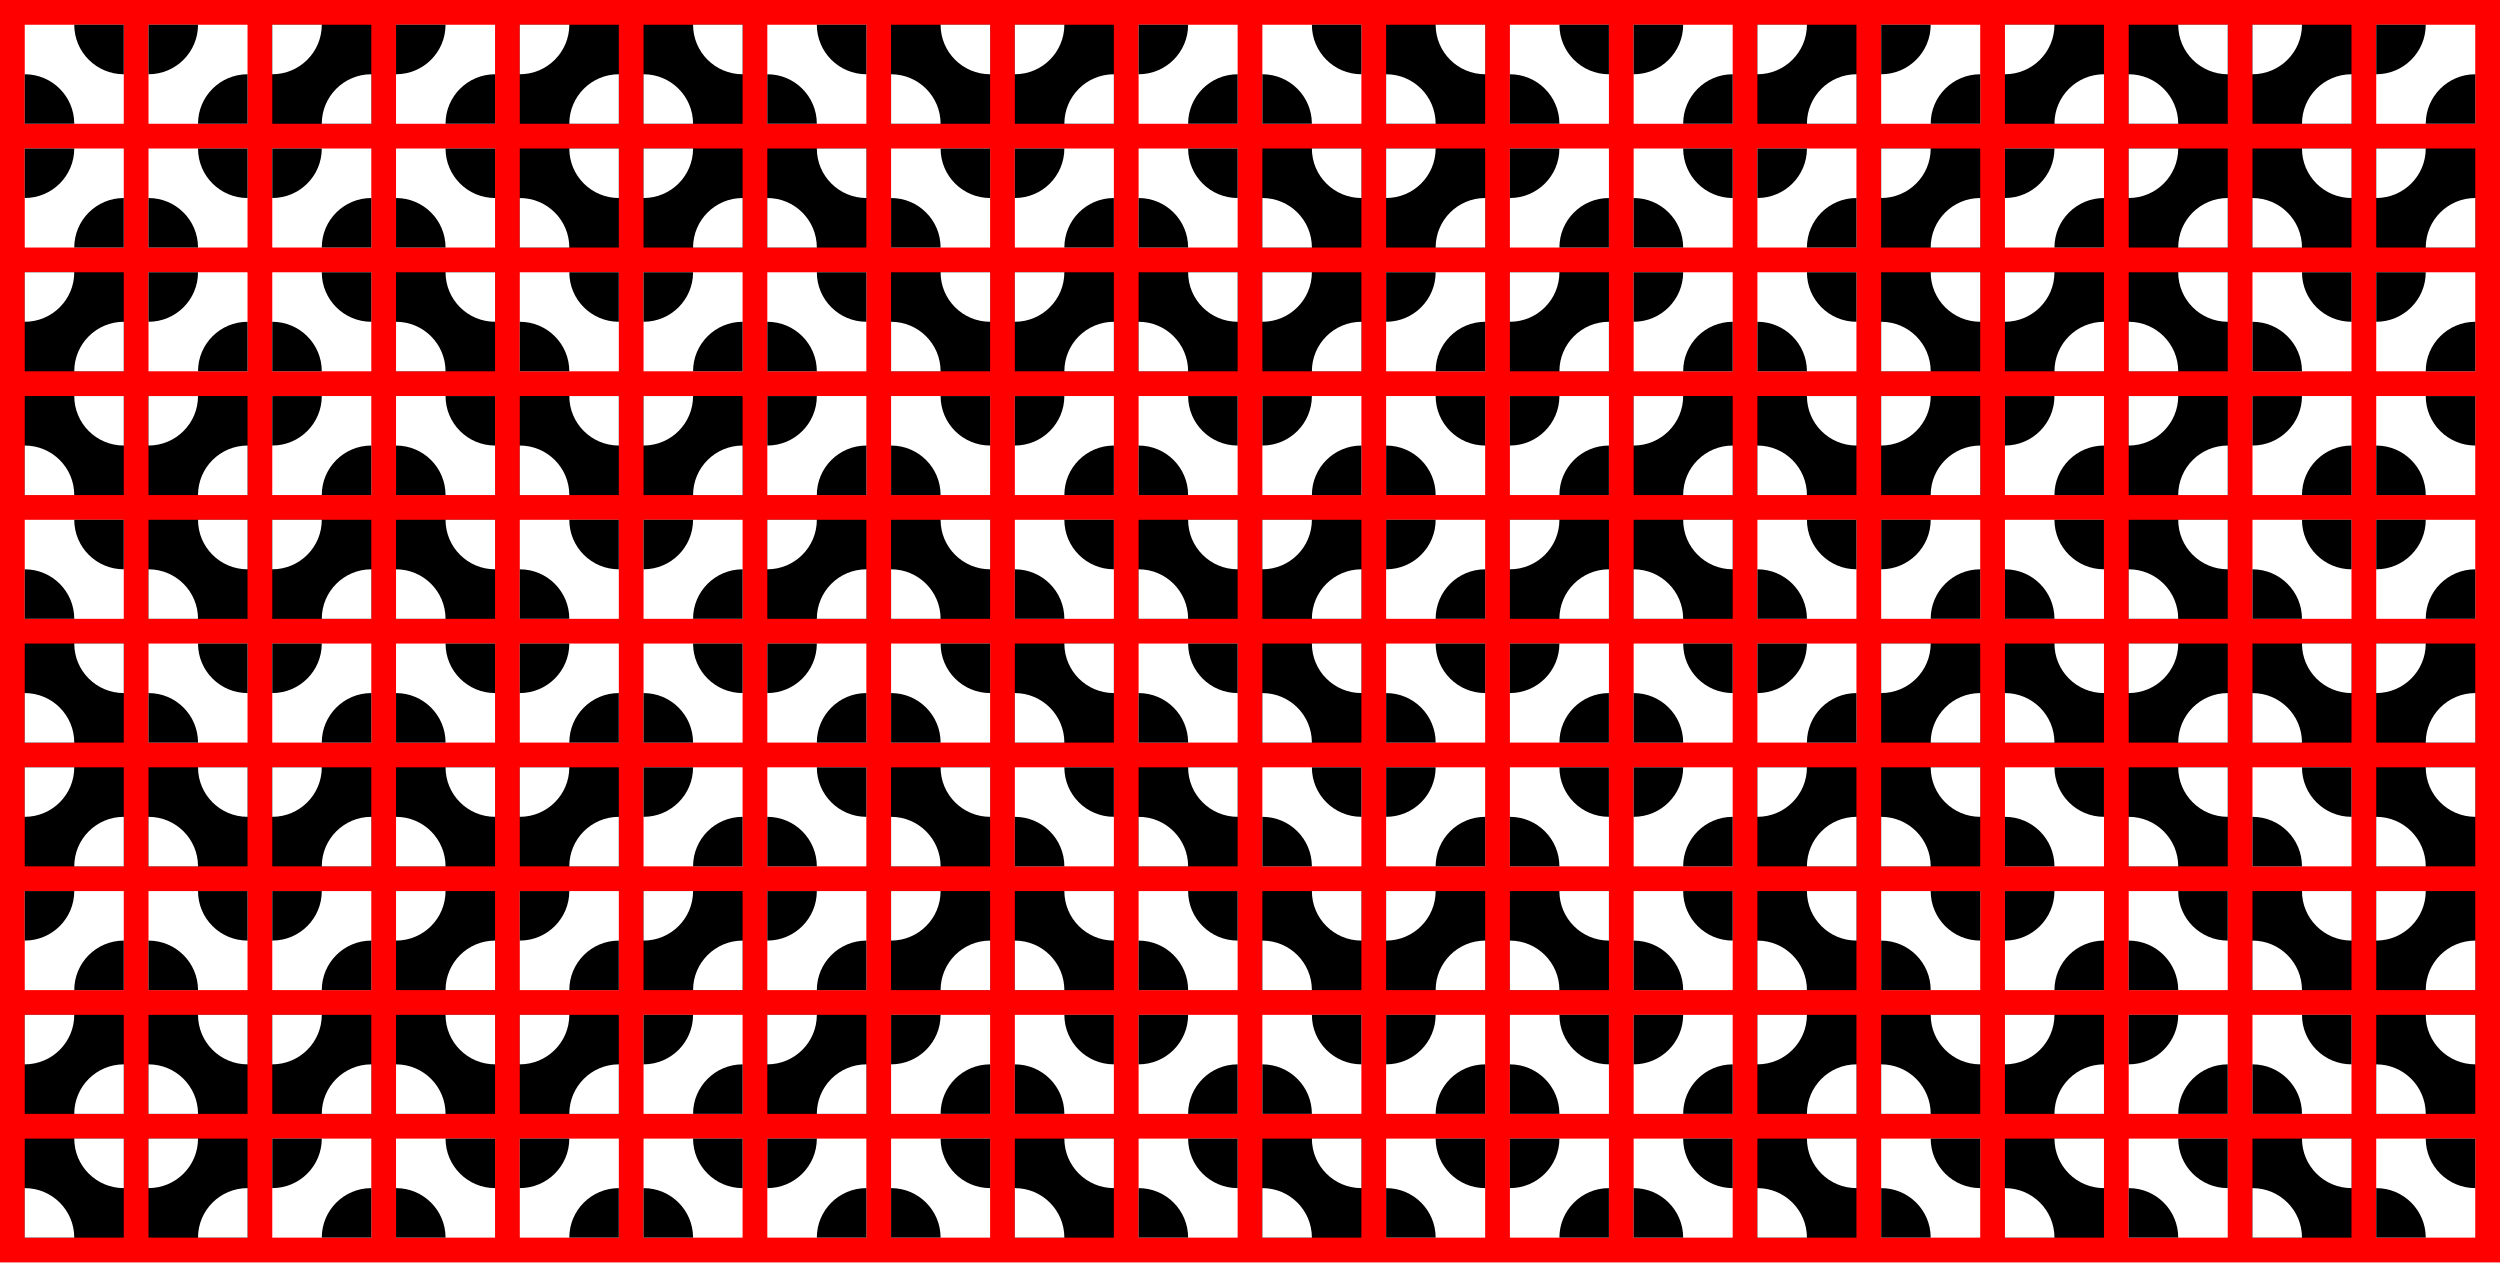
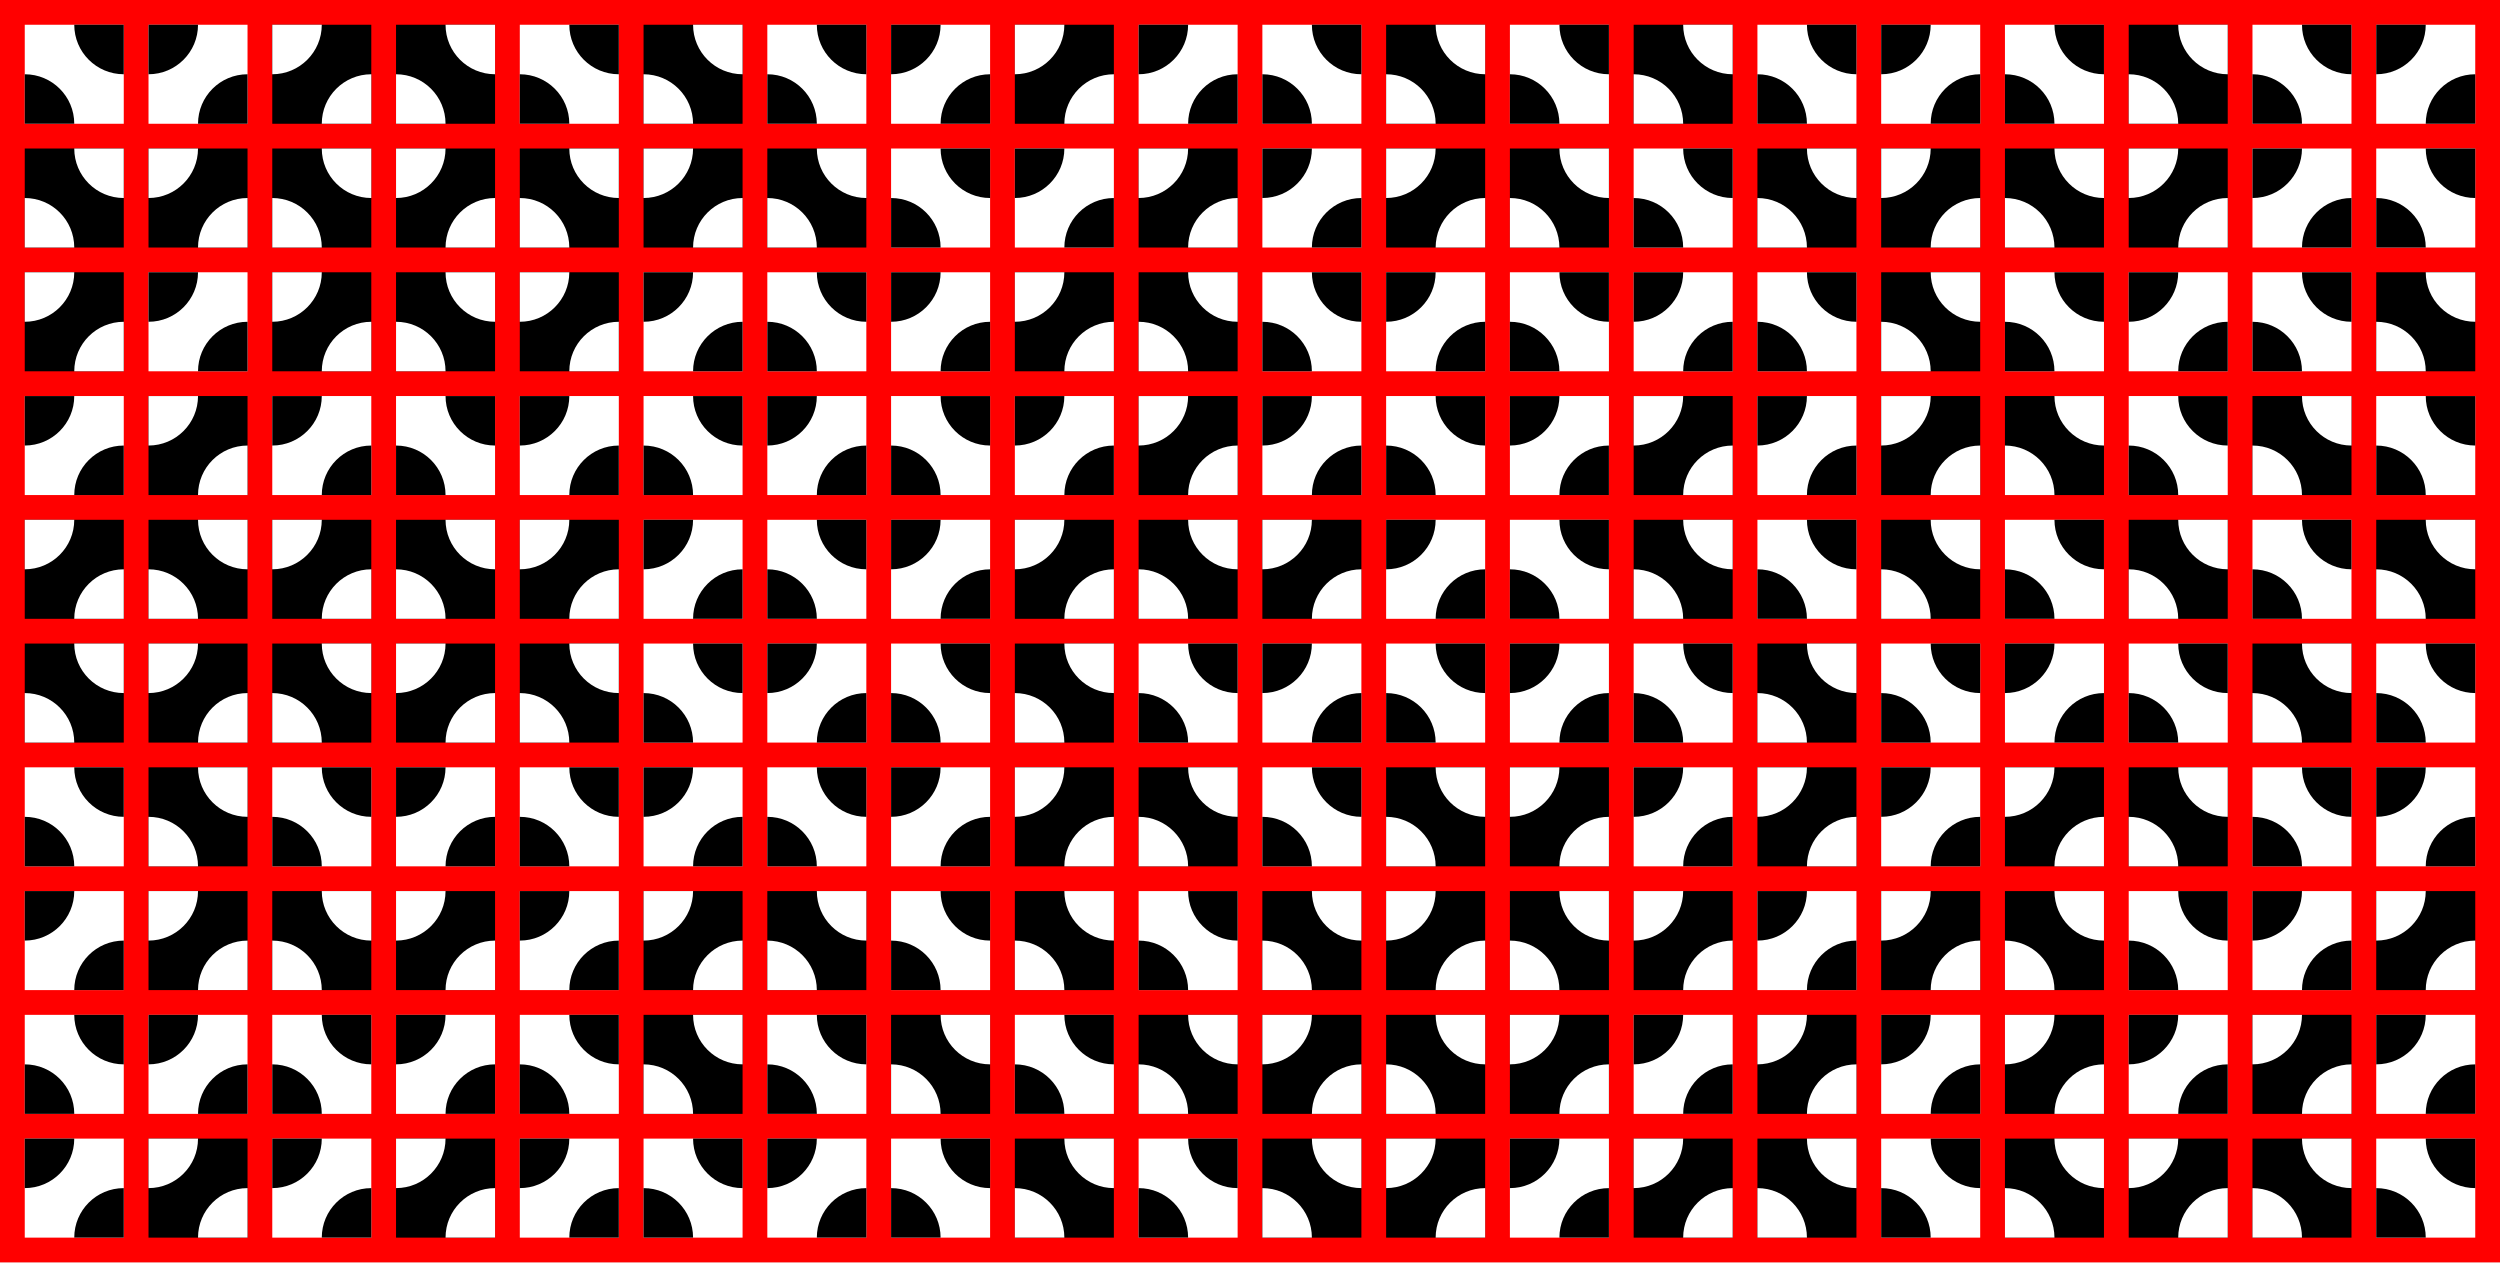
<svg xmlns="http://www.w3.org/2000/svg" viewBox="0 0 5050 2550" width="5050" height="2550">
-   <style>
+ '<style>
        rect.tileBack1 { stroke: none; fill: blacl; }
        rect.tileBack2 { stroke: none; fill: white; }
        rect.background { stroke: none; fill: white; }
        path.guide { stroke: lightgray; stroke-width: 1; }
        circle.guide { stroke: lightgray; fill: darkgray; stroke-width: 1; }
        path.arc1 { stroke: black; stroke-width: 50; fill: none; stroke-linecap: butt; }
        path.arc1round { stroke: black; stroke-width: 50; fill: none; stroke-linecap: round; }
        path.arc2 { stroke: black; stroke-width: 50; fill: none; stroke-linecap: butt; }
        path.arc3 { stroke: green; stroke-width: 50; fill: none; stroke-linecap: butt; }
        path.arc4 { stroke: blue; stroke-width: 50; fill: none; stroke-linecap: butt; }
        path.pie1 { stroke: none; stroke-width: 1; fill: white; stroke-linecap: butt; }
        path.pie2 { stroke: none; stroke-width: 1; fill: black; stroke-linecap: butt; }
        polygon.hex1 { stroke: white; fill: lightblue; stroke-width: 20; }
        polygon.hex1b { stroke: white; fill: darkblue; stroke-width: 20; }
        polygon.hex2 { stroke: white; fill: lightpink; stroke-width: 1; }
        polygon.hex2b { stroke: white; fill: red; stroke-width: 1; }
</style>
  <defs>
    <g id="base1">
      <rect width="200" height="200" class="tileBack1" />
    </g>
    <g id="base2">
      <rect width="200" height="200" class="tileBack2" />
    </g>
    <g id="center1">
      <use href="#base1" />
      <circle cx="100" cy="100" r="25" class="guide" />
    </g>
    <g id="hex1">
      <polygon class="hex1" transform="translate(0,0) scale(0.5,0.5) rotate(0,100,100)" points="300,150 225,280 75,280 0,150 75,20 225,20" />
    </g>
    <g id="hex1b">
      <polygon class="hex1b" transform="translate(0,0) scale(0.5,0.5) rotate(0,100,100)" points="300,150 225,280 75,280 0,150 75,20 225,20" />
    </g>
    <g id="hex2">
      <polygon class="hex2" transform="translate(0,0) scale(0.5,0.5) rotate(0,100,100)" points="300,150 225,280 75,280 0,150 75,20 225,20" />
    </g>
    <g id="hex2b">
      <polygon class="hex2b" transform="translate(0,0) scale(0.5,0.5) rotate(0,100,100)" points="300,150 225,280 75,280 0,150 75,20 225,20" />
    </g>
    <g id="tile1">
      <use href="#base1" />
      <path d="M200,100 A 100,100 0,0,0 100,200" class="arc1" />
    </g>
    <g id="slice1A">
      <use href="#base1" />
      <path d="M200,100 A 100,100 0,0,0 100,200 L 200,200 Z" class="pie1" />
      <path d="M0,100 A 100,100 0,0,0 100,0 L 0,0 Z" class="pie1" />
    </g>
    <g id="slice2A">
      <use href="#base2" />
      <path d="M200,100 A 100,100 0,0,0 100,200 L 200,200 Z" class="pie2" />
      <path d="M0,100 A 100,100 0,0,0 100,0 L 0,0 Z" class="pie2" />
    </g>
    <g id="slice1B">
      <use href="#slice2A" transform="rotate(90,100,100)" />
    </g>
    <g id="slice2B">
      <use href="#slice1A" transform="rotate(90,100,100)" />
    </g>
    <g id="tile2">
      <use href="#base1" />
      <path d="M200,100 A 100,100 0,0,0 100,200" class="arc2" />
      <path d="M0,100 A 100,100 0,0,0 100,0" class="arc2" />
    </g>
    <g id="tile3">
      <use href="#base1" />
      <path d="M100,0 A 100,100 0,0,0 200,100" class="arc3" />
      <path d="M100,200 A 100,100 0,0,0 0,100" class="arc3" />
    </g>
    <g id="tile4">
      <use href="#base1" />
      <path d="M200,100 A 100,100 0,0,0 100,200" class="arc4" />
      <path d="M0,100 A 100,100 0,0,0 100,0" class="arc4" />
      <path d="M100,0 A 100,100 0,0,0 200,100" class="arc4" />
      <path d="M100,200 A 100,100 0,0,0 0,100" class="arc4" />
    </g>
    <g id="tile5">
      <use href="#base1" />
      <path d="M0,100 200,100" class="arc1" />
    </g>
    <g id="tile6">
      <use href="#base1" />
      <path d="M100,0 100,200" class="arc1" />
    </g>
  </defs>
  <rect id="background" fill="red" width="5050" height="2550" />
  <g id="board" transform="translate(50,50) scale(1,1)">
    <use id="C0R0" href="#slice1B" transform="translate(0.00,0.00) rotate(0,100,100)">
		</use>
-     <use id="C0R1" href="#slice2A" transform="translate(0.00,250.00) rotate(0,100,100)">
+     <use id="C0R1" href="#slice2B" transform="translate(0.00,250.00) rotate(0,100,100)">
		</use>
    <use id="C0R2" href="#slice1A" transform="translate(0.00,500.00) rotate(0,100,100)">
		</use>
-     <use id="C0R3" href="#slice2B" transform="translate(0.00,750.00) rotate(0,100,100)">
- 		</use>
-     <use id="C0R4" href="#slice1B" transform="translate(0.00,1000.00) rotate(0,100,100)">
+     <use id="C0R3" href="#slice2A" transform="translate(0.00,750.00) rotate(0,100,100)">
+ 		</use>
+     <use id="C0R4" href="#slice1A" transform="translate(0.00,1000.00) rotate(0,100,100)">
		</use>
    <use id="C0R5" href="#slice2B" transform="translate(0.00,1250.00) rotate(0,100,100)">
		</use>
-     <use id="C0R6" href="#slice1A" transform="translate(0.00,1500.00) rotate(0,100,100)">
+     <use id="C0R6" href="#slice1B" transform="translate(0.00,1500.00) rotate(0,100,100)">
		</use>
    <use id="C0R7" href="#slice2A" transform="translate(0.00,1750.00) rotate(0,100,100)">
		</use>
-     <use id="C0R8" href="#slice1A" transform="translate(0.00,2000.00) rotate(0,100,100)">
- 		</use>
-     <use id="C0R9" href="#slice2B" transform="translate(0.00,2250.00) rotate(0,100,100)">
+     <use id="C0R8" href="#slice1B" transform="translate(0.00,2000.00) rotate(0,100,100)">
+ 		</use>
+     <use id="C0R9" href="#slice2A" transform="translate(0.00,2250.00) rotate(0,100,100)">
		</use>
    <use id="C1R0" href="#slice2A" transform="translate(250.00,0.00) rotate(0,100,100)">
		</use>
-     <use id="C1R1" href="#slice1B" transform="translate(250.00,250.00) rotate(0,100,100)">
+     <use id="C1R1" href="#slice1A" transform="translate(250.00,250.00) rotate(0,100,100)">
		</use>
    <use id="C1R2" href="#slice2A" transform="translate(250.00,500.00) rotate(0,100,100)">
		</use>
    <use id="C1R3" href="#slice1A" transform="translate(250.00,750.00) rotate(0,100,100)">
		</use>
    <use id="C1R4" href="#slice2B" transform="translate(250.00,1000.00) rotate(0,100,100)">
		</use>
-     <use id="C1R5" href="#slice1B" transform="translate(250.00,1250.00) rotate(0,100,100)">
+     <use id="C1R5" href="#slice1A" transform="translate(250.00,1250.00) rotate(0,100,100)">
		</use>
    <use id="C1R6" href="#slice2B" transform="translate(250.00,1500.00) rotate(0,100,100)">
		</use>
-     <use id="C1R7" href="#slice1B" transform="translate(250.00,1750.00) rotate(0,100,100)">
- 		</use>
-     <use id="C1R8" href="#slice2B" transform="translate(250.00,2000.00) rotate(0,100,100)">
+     <use id="C1R7" href="#slice1A" transform="translate(250.00,1750.00) rotate(0,100,100)">
+ 		</use>
+     <use id="C1R8" href="#slice2A" transform="translate(250.00,2000.00) rotate(0,100,100)">
		</use>
    <use id="C1R9" href="#slice1A" transform="translate(250.00,2250.00) rotate(0,100,100)">
		</use>
    <use id="C2R0" href="#slice1A" transform="translate(500.00,0.00) rotate(0,100,100)">
		</use>
-     <use id="C2R1" href="#slice2A" transform="translate(500.00,250.00) rotate(0,100,100)">
- 		</use>
-     <use id="C2R2" href="#slice1B" transform="translate(500.00,500.00) rotate(0,100,100)">
+     <use id="C2R1" href="#slice2B" transform="translate(500.00,250.00) rotate(0,100,100)">
+ 		</use>
+     <use id="C2R2" href="#slice1A" transform="translate(500.00,500.00) rotate(0,100,100)">
		</use>
    <use id="C2R3" href="#slice2A" transform="translate(500.00,750.00) rotate(0,100,100)">
		</use>
    <use id="C2R4" href="#slice1A" transform="translate(500.00,1000.00) rotate(0,100,100)">
		</use>
-     <use id="C2R5" href="#slice2A" transform="translate(500.00,1250.00) rotate(0,100,100)">
- 		</use>
-     <use id="C2R6" href="#slice1A" transform="translate(500.00,1500.00) rotate(0,100,100)">
- 		</use>
-     <use id="C2R7" href="#slice2A" transform="translate(500.00,1750.00) rotate(0,100,100)">
- 		</use>
-     <use id="C2R8" href="#slice1A" transform="translate(500.00,2000.00) rotate(0,100,100)">
+     <use id="C2R5" href="#slice2B" transform="translate(500.00,1250.00) rotate(0,100,100)">
+ 		</use>
+     <use id="C2R6" href="#slice1B" transform="translate(500.00,1500.00) rotate(0,100,100)">
+ 		</use>
+     <use id="C2R7" href="#slice2B" transform="translate(500.00,1750.00) rotate(0,100,100)">
+ 		</use>
+     <use id="C2R8" href="#slice1B" transform="translate(500.00,2000.00) rotate(0,100,100)">
		</use>
    <use id="C2R9" href="#slice2A" transform="translate(500.00,2250.00) rotate(0,100,100)">
		</use>
-     <use id="C3R0" href="#slice2A" transform="translate(750.00,0.00) rotate(0,100,100)">
- 		</use>
-     <use id="C3R1" href="#slice1B" transform="translate(750.00,250.00) rotate(0,100,100)">
+     <use id="C3R0" href="#slice2B" transform="translate(750.00,0.00) rotate(0,100,100)">
+ 		</use>
+     <use id="C3R1" href="#slice1A" transform="translate(750.00,250.00) rotate(0,100,100)">
		</use>
    <use id="C3R2" href="#slice2B" transform="translate(750.00,500.00) rotate(0,100,100)">
		</use>
    <use id="C3R3" href="#slice1B" transform="translate(750.00,750.00) rotate(0,100,100)">
		</use>
    <use id="C3R4" href="#slice2B" transform="translate(750.00,1000.00) rotate(0,100,100)">
		</use>
-     <use id="C3R5" href="#slice1B" transform="translate(750.00,1250.00) rotate(0,100,100)">
- 		</use>
-     <use id="C3R6" href="#slice2B" transform="translate(750.00,1500.00) rotate(0,100,100)">
+     <use id="C3R5" href="#slice1A" transform="translate(750.00,1250.00) rotate(0,100,100)">
+ 		</use>
+     <use id="C3R6" href="#slice2A" transform="translate(750.00,1500.00) rotate(0,100,100)">
		</use>
    <use id="C3R7" href="#slice1A" transform="translate(750.00,1750.00) rotate(0,100,100)">
		</use>
-     <use id="C3R8" href="#slice2B" transform="translate(750.00,2000.00) rotate(0,100,100)">
- 		</use>
-     <use id="C3R9" href="#slice1B" transform="translate(750.00,2250.00) rotate(0,100,100)">
- 		</use>
-     <use id="C4R0" href="#slice1A" transform="translate(1000.00,0.00) rotate(0,100,100)">
+     <use id="C3R8" href="#slice2A" transform="translate(750.00,2000.00) rotate(0,100,100)">
+ 		</use>
+     <use id="C3R9" href="#slice1A" transform="translate(750.00,2250.00) rotate(0,100,100)">
+ 		</use>
+     <use id="C4R0" href="#slice1B" transform="translate(1000.00,0.00) rotate(0,100,100)">
		</use>
    <use id="C4R1" href="#slice2B" transform="translate(1000.00,250.00) rotate(0,100,100)">
		</use>
-     <use id="C4R2" href="#slice1B" transform="translate(1000.00,500.00) rotate(0,100,100)">
- 		</use>
-     <use id="C4R3" href="#slice2B" transform="translate(1000.00,750.00) rotate(0,100,100)">
- 		</use>
-     <use id="C4R4" href="#slice1B" transform="translate(1000.00,1000.00) rotate(0,100,100)">
- 		</use>
-     <use id="C4R5" href="#slice2A" transform="translate(1000.00,1250.00) rotate(0,100,100)">
- 		</use>
-     <use id="C4R6" href="#slice1A" transform="translate(1000.00,1500.00) rotate(0,100,100)">
+     <use id="C4R2" href="#slice1A" transform="translate(1000.00,500.00) rotate(0,100,100)">
+ 		</use>
+     <use id="C4R3" href="#slice2A" transform="translate(1000.00,750.00) rotate(0,100,100)">
+ 		</use>
+     <use id="C4R4" href="#slice1A" transform="translate(1000.00,1000.00) rotate(0,100,100)">
+ 		</use>
+     <use id="C4R5" href="#slice2B" transform="translate(1000.00,1250.00) rotate(0,100,100)">
+ 		</use>
+     <use id="C4R6" href="#slice1B" transform="translate(1000.00,1500.00) rotate(0,100,100)">
		</use>
    <use id="C4R7" href="#slice2A" transform="translate(1000.00,1750.00) rotate(0,100,100)">
		</use>
-     <use id="C4R8" href="#slice1A" transform="translate(1000.00,2000.00) rotate(0,100,100)">
+     <use id="C4R8" href="#slice1B" transform="translate(1000.00,2000.00) rotate(0,100,100)">
		</use>
    <use id="C4R9" href="#slice2A" transform="translate(1000.00,2250.00) rotate(0,100,100)">
		</use>
    <use id="C5R0" href="#slice2B" transform="translate(1250.00,0.00) rotate(0,100,100)">
		</use>
    <use id="C5R1" href="#slice1A" transform="translate(1250.00,250.00) rotate(0,100,100)">
		</use>
    <use id="C5R2" href="#slice2A" transform="translate(1250.00,500.00) rotate(0,100,100)">
		</use>
-     <use id="C5R3" href="#slice1A" transform="translate(1250.00,750.00) rotate(0,100,100)">
+     <use id="C5R3" href="#slice1B" transform="translate(1250.00,750.00) rotate(0,100,100)">
		</use>
    <use id="C5R4" href="#slice2A" transform="translate(1250.00,1000.00) rotate(0,100,100)">
		</use>
    <use id="C5R5" href="#slice1B" transform="translate(1250.00,1250.00) rotate(0,100,100)">
		</use>
    <use id="C5R6" href="#slice2A" transform="translate(1250.00,1500.00) rotate(0,100,100)">
		</use>
    <use id="C5R7" href="#slice1A" transform="translate(1250.00,1750.00) rotate(0,100,100)">
		</use>
-     <use id="C5R8" href="#slice2A" transform="translate(1250.00,2000.00) rotate(0,100,100)">
+     <use id="C5R8" href="#slice2B" transform="translate(1250.00,2000.00) rotate(0,100,100)">
		</use>
    <use id="C5R9" href="#slice1B" transform="translate(1250.00,2250.00) rotate(0,100,100)">
		</use>
    <use id="C6R0" href="#slice1B" transform="translate(1500.00,0.00) rotate(0,100,100)">
		</use>
    <use id="C6R1" href="#slice2B" transform="translate(1500.00,250.00) rotate(0,100,100)">
		</use>
    <use id="C6R2" href="#slice1B" transform="translate(1500.00,500.00) rotate(0,100,100)">
		</use>
    <use id="C6R3" href="#slice2A" transform="translate(1500.00,750.00) rotate(0,100,100)">
		</use>
-     <use id="C6R4" href="#slice1A" transform="translate(1500.00,1000.00) rotate(0,100,100)">
+     <use id="C6R4" href="#slice1B" transform="translate(1500.00,1000.00) rotate(0,100,100)">
		</use>
    <use id="C6R5" href="#slice2A" transform="translate(1500.00,1250.00) rotate(0,100,100)">
		</use>
    <use id="C6R6" href="#slice1B" transform="translate(1500.00,1500.00) rotate(0,100,100)">
		</use>
-     <use id="C6R7" href="#slice2A" transform="translate(1500.00,1750.00) rotate(0,100,100)">
- 		</use>
-     <use id="C6R8" href="#slice1A" transform="translate(1500.00,2000.00) rotate(0,100,100)">
+     <use id="C6R7" href="#slice2B" transform="translate(1500.00,1750.00) rotate(0,100,100)">
+ 		</use>
+     <use id="C6R8" href="#slice1B" transform="translate(1500.00,2000.00) rotate(0,100,100)">
		</use>
    <use id="C6R9" href="#slice2A" transform="translate(1500.00,2250.00) rotate(0,100,100)">
		</use>
-     <use id="C7R0" href="#slice2B" transform="translate(1750.00,0.00) rotate(0,100,100)">
+     <use id="C7R0" href="#slice2A" transform="translate(1750.00,0.00) rotate(0,100,100)">
		</use>
    <use id="C7R1" href="#slice1B" transform="translate(1750.00,250.00) rotate(0,100,100)">
		</use>
-     <use id="C7R2" href="#slice2B" transform="translate(1750.00,500.00) rotate(0,100,100)">
+     <use id="C7R2" href="#slice2A" transform="translate(1750.00,500.00) rotate(0,100,100)">
		</use>
    <use id="C7R3" href="#slice1B" transform="translate(1750.00,750.00) rotate(0,100,100)">
		</use>
-     <use id="C7R4" href="#slice2B" transform="translate(1750.00,1000.00) rotate(0,100,100)">
+     <use id="C7R4" href="#slice2A" transform="translate(1750.00,1000.00) rotate(0,100,100)">
		</use>
    <use id="C7R5" href="#slice1B" transform="translate(1750.00,1250.00) rotate(0,100,100)">
		</use>
-     <use id="C7R6" href="#slice2B" transform="translate(1750.00,1500.00) rotate(0,100,100)">
- 		</use>
-     <use id="C7R7" href="#slice1A" transform="translate(1750.00,1750.00) rotate(0,100,100)">
- 		</use>
-     <use id="C7R8" href="#slice2A" transform="translate(1750.00,2000.00) rotate(0,100,100)">
+     <use id="C7R6" href="#slice2A" transform="translate(1750.00,1500.00) rotate(0,100,100)">
+ 		</use>
+     <use id="C7R7" href="#slice1B" transform="translate(1750.00,1750.00) rotate(0,100,100)">
+ 		</use>
+     <use id="C7R8" href="#slice2B" transform="translate(1750.00,2000.00) rotate(0,100,100)">
		</use>
    <use id="C7R9" href="#slice1B" transform="translate(1750.00,2250.00) rotate(0,100,100)">
		</use>
    <use id="C8R0" href="#slice1A" transform="translate(2000.00,0.00) rotate(0,100,100)">
		</use>
    <use id="C8R1" href="#slice2A" transform="translate(2000.00,250.00) rotate(0,100,100)">
		</use>
    <use id="C8R2" href="#slice1A" transform="translate(2000.00,500.00) rotate(0,100,100)">
		</use>
    <use id="C8R3" href="#slice2A" transform="translate(2000.00,750.00) rotate(0,100,100)">
		</use>
-     <use id="C8R4" href="#slice1B" transform="translate(2000.00,1000.00) rotate(0,100,100)">
+     <use id="C8R4" href="#slice1A" transform="translate(2000.00,1000.00) rotate(0,100,100)">
		</use>
    <use id="C8R5" href="#slice2B" transform="translate(2000.00,1250.00) rotate(0,100,100)">
		</use>
-     <use id="C8R6" href="#slice1B" transform="translate(2000.00,1500.00) rotate(0,100,100)">
+     <use id="C8R6" href="#slice1A" transform="translate(2000.00,1500.00) rotate(0,100,100)">
		</use>
    <use id="C8R7" href="#slice2B" transform="translate(2000.00,1750.00) rotate(0,100,100)">
		</use>
    <use id="C8R8" href="#slice1B" transform="translate(2000.00,2000.00) rotate(0,100,100)">
		</use>
    <use id="C8R9" href="#slice2B" transform="translate(2000.00,2250.00) rotate(0,100,100)">
		</use>
    <use id="C9R0" href="#slice2A" transform="translate(2250.00,0.00) rotate(0,100,100)">
		</use>
-     <use id="C9R1" href="#slice1B" transform="translate(2250.00,250.00) rotate(0,100,100)">
+     <use id="C9R1" href="#slice1A" transform="translate(2250.00,250.00) rotate(0,100,100)">
		</use>
    <use id="C9R2" href="#slice2B" transform="translate(2250.00,500.00) rotate(0,100,100)">
		</use>
-     <use id="C9R3" href="#slice1B" transform="translate(2250.00,750.00) rotate(0,100,100)">
+     <use id="C9R3" href="#slice1A" transform="translate(2250.00,750.00) rotate(0,100,100)">
		</use>
    <use id="C9R4" href="#slice2B" transform="translate(2250.00,1000.00) rotate(0,100,100)">
		</use>
    <use id="C9R5" href="#slice1B" transform="translate(2250.00,1250.00) rotate(0,100,100)">
		</use>
    <use id="C9R6" href="#slice2B" transform="translate(2250.00,1500.00) rotate(0,100,100)">
		</use>
    <use id="C9R7" href="#slice1B" transform="translate(2250.00,1750.00) rotate(0,100,100)">
		</use>
-     <use id="C9R8" href="#slice2A" transform="translate(2250.00,2000.00) rotate(0,100,100)">
+     <use id="C9R8" href="#slice2B" transform="translate(2250.00,2000.00) rotate(0,100,100)">
		</use>
    <use id="C9R9" href="#slice1B" transform="translate(2250.00,2250.00) rotate(0,100,100)">
		</use>
    <use id="C10R0" href="#slice1B" transform="translate(2500.00,0.00) rotate(0,100,100)">
		</use>
-     <use id="C10R1" href="#slice2B" transform="translate(2500.00,250.00) rotate(0,100,100)">
- 		</use>
-     <use id="C10R2" href="#slice1A" transform="translate(2500.00,500.00) rotate(0,100,100)">
+     <use id="C10R1" href="#slice2A" transform="translate(2500.00,250.00) rotate(0,100,100)">
+ 		</use>
+     <use id="C10R2" href="#slice1B" transform="translate(2500.00,500.00) rotate(0,100,100)">
		</use>
    <use id="C10R3" href="#slice2A" transform="translate(2500.00,750.00) rotate(0,100,100)">
		</use>
    <use id="C10R4" href="#slice1A" transform="translate(2500.00,1000.00) rotate(0,100,100)">
		</use>
-     <use id="C10R5" href="#slice2B" transform="translate(2500.00,1250.00) rotate(0,100,100)">
+     <use id="C10R5" href="#slice2A" transform="translate(2500.00,1250.00) rotate(0,100,100)">
		</use>
    <use id="C10R6" href="#slice1B" transform="translate(2500.00,1500.00) rotate(0,100,100)">
		</use>
    <use id="C10R7" href="#slice2B" transform="translate(2500.00,1750.00) rotate(0,100,100)">
		</use>
-     <use id="C10R8" href="#slice1B" transform="translate(2500.00,2000.00) rotate(0,100,100)">
+     <use id="C10R8" href="#slice1A" transform="translate(2500.00,2000.00) rotate(0,100,100)">
		</use>
    <use id="C10R9" href="#slice2B" transform="translate(2500.00,2250.00) rotate(0,100,100)">
		</use>
    <use id="C11R0" href="#slice2B" transform="translate(2750.00,0.00) rotate(0,100,100)">
		</use>
    <use id="C11R1" href="#slice1A" transform="translate(2750.00,250.00) rotate(0,100,100)">
		</use>
    <use id="C11R2" href="#slice2A" transform="translate(2750.00,500.00) rotate(0,100,100)">
		</use>
    <use id="C11R3" href="#slice1B" transform="translate(2750.00,750.00) rotate(0,100,100)">
		</use>
    <use id="C11R4" href="#slice2A" transform="translate(2750.00,1000.00) rotate(0,100,100)">
		</use>
    <use id="C11R5" href="#slice1B" transform="translate(2750.00,1250.00) rotate(0,100,100)">
		</use>
-     <use id="C11R6" href="#slice2A" transform="translate(2750.00,1500.00) rotate(0,100,100)">
+     <use id="C11R6" href="#slice2B" transform="translate(2750.00,1500.00) rotate(0,100,100)">
		</use>
    <use id="C11R7" href="#slice1A" transform="translate(2750.00,1750.00) rotate(0,100,100)">
		</use>
-     <use id="C11R8" href="#slice2A" transform="translate(2750.00,2000.00) rotate(0,100,100)">
- 		</use>
-     <use id="C11R9" href="#slice1B" transform="translate(2750.00,2250.00) rotate(0,100,100)">
+     <use id="C11R8" href="#slice2B" transform="translate(2750.00,2000.00) rotate(0,100,100)">
+ 		</use>
+     <use id="C11R9" href="#slice1A" transform="translate(2750.00,2250.00) rotate(0,100,100)">
		</use>
    <use id="C12R0" href="#slice1B" transform="translate(3000.00,0.00) rotate(0,100,100)">
		</use>
-     <use id="C12R1" href="#slice2A" transform="translate(3000.00,250.00) rotate(0,100,100)">
- 		</use>
-     <use id="C12R2" href="#slice1A" transform="translate(3000.00,500.00) rotate(0,100,100)">
+     <use id="C12R1" href="#slice2B" transform="translate(3000.00,250.00) rotate(0,100,100)">
+ 		</use>
+     <use id="C12R2" href="#slice1B" transform="translate(3000.00,500.00) rotate(0,100,100)">
		</use>
    <use id="C12R3" href="#slice2A" transform="translate(3000.00,750.00) rotate(0,100,100)">
		</use>
-     <use id="C12R4" href="#slice1A" transform="translate(3000.00,1000.00) rotate(0,100,100)">
+     <use id="C12R4" href="#slice1B" transform="translate(3000.00,1000.00) rotate(0,100,100)">
		</use>
    <use id="C12R5" href="#slice2A" transform="translate(3000.00,1250.00) rotate(0,100,100)">
		</use>
-     <use id="C12R6" href="#slice1B" transform="translate(3000.00,1500.00) rotate(0,100,100)">
+     <use id="C12R6" href="#slice1A" transform="translate(3000.00,1500.00) rotate(0,100,100)">
		</use>
    <use id="C12R7" href="#slice2B" transform="translate(3000.00,1750.00) rotate(0,100,100)">
		</use>
-     <use id="C12R8" href="#slice1B" transform="translate(3000.00,2000.00) rotate(0,100,100)">
+     <use id="C12R8" href="#slice1A" transform="translate(3000.00,2000.00) rotate(0,100,100)">
		</use>
    <use id="C12R9" href="#slice2A" transform="translate(3000.00,2250.00) rotate(0,100,100)">
		</use>
-     <use id="C13R0" href="#slice2A" transform="translate(3250.00,0.00) rotate(0,100,100)">
+     <use id="C13R0" href="#slice2B" transform="translate(3250.00,0.00) rotate(0,100,100)">
		</use>
    <use id="C13R1" href="#slice1B" transform="translate(3250.00,250.00) rotate(0,100,100)">
		</use>
    <use id="C13R2" href="#slice2A" transform="translate(3250.00,500.00) rotate(0,100,100)">
		</use>
    <use id="C13R3" href="#slice1A" transform="translate(3250.00,750.00) rotate(0,100,100)">
		</use>
    <use id="C13R4" href="#slice2B" transform="translate(3250.00,1000.00) rotate(0,100,100)">
		</use>
    <use id="C13R5" href="#slice1B" transform="translate(3250.00,1250.00) rotate(0,100,100)">
		</use>
    <use id="C13R6" href="#slice2A" transform="translate(3250.00,1500.00) rotate(0,100,100)">
		</use>
-     <use id="C13R7" href="#slice1B" transform="translate(3250.00,1750.00) rotate(0,100,100)">
+     <use id="C13R7" href="#slice1A" transform="translate(3250.00,1750.00) rotate(0,100,100)">
		</use>
    <use id="C13R8" href="#slice2A" transform="translate(3250.00,2000.00) rotate(0,100,100)">
		</use>
-     <use id="C13R9" href="#slice1B" transform="translate(3250.00,2250.00) rotate(0,100,100)">
- 		</use>
-     <use id="C14R0" href="#slice1A" transform="translate(3500.00,0.00) rotate(0,100,100)">
- 		</use>
-     <use id="C14R1" href="#slice2A" transform="translate(3500.00,250.00) rotate(0,100,100)">
+     <use id="C13R9" href="#slice1A" transform="translate(3250.00,2250.00) rotate(0,100,100)">
+ 		</use>
+     <use id="C14R0" href="#slice1B" transform="translate(3500.00,0.00) rotate(0,100,100)">
+ 		</use>
+     <use id="C14R1" href="#slice2B" transform="translate(3500.00,250.00) rotate(0,100,100)">
		</use>
    <use id="C14R2" href="#slice1B" transform="translate(3500.00,500.00) rotate(0,100,100)">
		</use>
-     <use id="C14R3" href="#slice2B" transform="translate(3500.00,750.00) rotate(0,100,100)">
+     <use id="C14R3" href="#slice2A" transform="translate(3500.00,750.00) rotate(0,100,100)">
		</use>
    <use id="C14R4" href="#slice1B" transform="translate(3500.00,1000.00) rotate(0,100,100)">
		</use>
-     <use id="C14R5" href="#slice2A" transform="translate(3500.00,1250.00) rotate(0,100,100)">
+     <use id="C14R5" href="#slice2B" transform="translate(3500.00,1250.00) rotate(0,100,100)">
		</use>
    <use id="C14R6" href="#slice1A" transform="translate(3500.00,1500.00) rotate(0,100,100)">
		</use>
-     <use id="C14R7" href="#slice2B" transform="translate(3500.00,1750.00) rotate(0,100,100)">
+     <use id="C14R7" href="#slice2A" transform="translate(3500.00,1750.00) rotate(0,100,100)">
		</use>
    <use id="C14R8" href="#slice1A" transform="translate(3500.00,2000.00) rotate(0,100,100)">
		</use>
    <use id="C14R9" href="#slice2B" transform="translate(3500.00,2250.00) rotate(0,100,100)">
		</use>
    <use id="C15R0" href="#slice2A" transform="translate(3750.00,0.00) rotate(0,100,100)">
		</use>
    <use id="C15R1" href="#slice1A" transform="translate(3750.00,250.00) rotate(0,100,100)">
		</use>
    <use id="C15R2" href="#slice2B" transform="translate(3750.00,500.00) rotate(0,100,100)">
		</use>
    <use id="C15R3" href="#slice1A" transform="translate(3750.00,750.00) rotate(0,100,100)">
		</use>
-     <use id="C15R4" href="#slice2A" transform="translate(3750.00,1000.00) rotate(0,100,100)">
- 		</use>
-     <use id="C15R5" href="#slice1A" transform="translate(3750.00,1250.00) rotate(0,100,100)">
- 		</use>
-     <use id="C15R6" href="#slice2B" transform="translate(3750.00,1500.00) rotate(0,100,100)">
- 		</use>
-     <use id="C15R7" href="#slice1B" transform="translate(3750.00,1750.00) rotate(0,100,100)">
- 		</use>
-     <use id="C15R8" href="#slice2B" transform="translate(3750.00,2000.00) rotate(0,100,100)">
+     <use id="C15R4" href="#slice2B" transform="translate(3750.00,1000.00) rotate(0,100,100)">
+ 		</use>
+     <use id="C15R5" href="#slice1B" transform="translate(3750.00,1250.00) rotate(0,100,100)">
+ 		</use>
+     <use id="C15R6" href="#slice2A" transform="translate(3750.00,1500.00) rotate(0,100,100)">
+ 		</use>
+     <use id="C15R7" href="#slice1A" transform="translate(3750.00,1750.00) rotate(0,100,100)">
+ 		</use>
+     <use id="C15R8" href="#slice2A" transform="translate(3750.00,2000.00) rotate(0,100,100)">
		</use>
    <use id="C15R9" href="#slice1B" transform="translate(3750.00,2250.00) rotate(0,100,100)">
		</use>
-     <use id="C16R0" href="#slice1A" transform="translate(4000.00,0.00) rotate(0,100,100)">
- 		</use>
-     <use id="C16R1" href="#slice2A" transform="translate(4000.00,250.00) rotate(0,100,100)">
- 		</use>
-     <use id="C16R2" href="#slice1A" transform="translate(4000.00,500.00) rotate(0,100,100)">
- 		</use>
-     <use id="C16R3" href="#slice2A" transform="translate(4000.00,750.00) rotate(0,100,100)">
+     <use id="C16R0" href="#slice1B" transform="translate(4000.00,0.00) rotate(0,100,100)">
+ 		</use>
+     <use id="C16R1" href="#slice2B" transform="translate(4000.00,250.00) rotate(0,100,100)">
+ 		</use>
+     <use id="C16R2" href="#slice1B" transform="translate(4000.00,500.00) rotate(0,100,100)">
+ 		</use>
+     <use id="C16R3" href="#slice2B" transform="translate(4000.00,750.00) rotate(0,100,100)">
		</use>
    <use id="C16R4" href="#slice1B" transform="translate(4000.00,1000.00) rotate(0,100,100)">
		</use>
-     <use id="C16R5" href="#slice2B" transform="translate(4000.00,1250.00) rotate(0,100,100)">
- 		</use>
-     <use id="C16R6" href="#slice1B" transform="translate(4000.00,1500.00) rotate(0,100,100)">
- 		</use>
-     <use id="C16R7" href="#slice2A" transform="translate(4000.00,1750.00) rotate(0,100,100)">
+     <use id="C16R5" href="#slice2A" transform="translate(4000.00,1250.00) rotate(0,100,100)">
+ 		</use>
+     <use id="C16R6" href="#slice1A" transform="translate(4000.00,1500.00) rotate(0,100,100)">
+ 		</use>
+     <use id="C16R7" href="#slice2B" transform="translate(4000.00,1750.00) rotate(0,100,100)">
		</use>
    <use id="C16R8" href="#slice1A" transform="translate(4000.00,2000.00) rotate(0,100,100)">
		</use>
    <use id="C16R9" href="#slice2B" transform="translate(4000.00,2250.00) rotate(0,100,100)">
		</use>
    <use id="C17R0" href="#slice2B" transform="translate(4250.00,0.00) rotate(0,100,100)">
		</use>
    <use id="C17R1" href="#slice1A" transform="translate(4250.00,250.00) rotate(0,100,100)">
		</use>
-     <use id="C17R2" href="#slice2B" transform="translate(4250.00,500.00) rotate(0,100,100)">
- 		</use>
-     <use id="C17R3" href="#slice1A" transform="translate(4250.00,750.00) rotate(0,100,100)">
+     <use id="C17R2" href="#slice2A" transform="translate(4250.00,500.00) rotate(0,100,100)">
+ 		</use>
+     <use id="C17R3" href="#slice1B" transform="translate(4250.00,750.00) rotate(0,100,100)">
		</use>
    <use id="C17R4" href="#slice2B" transform="translate(4250.00,1000.00) rotate(0,100,100)">
		</use>
-     <use id="C17R5" href="#slice1A" transform="translate(4250.00,1250.00) rotate(0,100,100)">
+     <use id="C17R5" href="#slice1B" transform="translate(4250.00,1250.00) rotate(0,100,100)">
		</use>
    <use id="C17R6" href="#slice2B" transform="translate(4250.00,1500.00) rotate(0,100,100)">
		</use>
    <use id="C17R7" href="#slice1B" transform="translate(4250.00,1750.00) rotate(0,100,100)">
		</use>
    <use id="C17R8" href="#slice2A" transform="translate(4250.00,2000.00) rotate(0,100,100)">
		</use>
-     <use id="C17R9" href="#slice1B" transform="translate(4250.00,2250.00) rotate(0,100,100)">
- 		</use>
-     <use id="C18R0" href="#slice1A" transform="translate(4500.00,0.00) rotate(0,100,100)">
- 		</use>
-     <use id="C18R1" href="#slice2B" transform="translate(4500.00,250.00) rotate(0,100,100)">
+     <use id="C17R9" href="#slice1A" transform="translate(4250.00,2250.00) rotate(0,100,100)">
+ 		</use>
+     <use id="C18R0" href="#slice1B" transform="translate(4500.00,0.00) rotate(0,100,100)">
+ 		</use>
+     <use id="C18R1" href="#slice2A" transform="translate(4500.00,250.00) rotate(0,100,100)">
		</use>
    <use id="C18R2" href="#slice1B" transform="translate(4500.00,500.00) rotate(0,100,100)">
		</use>
-     <use id="C18R3" href="#slice2A" transform="translate(4500.00,750.00) rotate(0,100,100)">
+     <use id="C18R3" href="#slice2B" transform="translate(4500.00,750.00) rotate(0,100,100)">
		</use>
    <use id="C18R4" href="#slice1B" transform="translate(4500.00,1000.00) rotate(0,100,100)">
		</use>
    <use id="C18R5" href="#slice2B" transform="translate(4500.00,1250.00) rotate(0,100,100)">
		</use>
    <use id="C18R6" href="#slice1B" transform="translate(4500.00,1500.00) rotate(0,100,100)">
		</use>
-     <use id="C18R7" href="#slice2B" transform="translate(4500.00,1750.00) rotate(0,100,100)">
- 		</use>
-     <use id="C18R8" href="#slice1B" transform="translate(4500.00,2000.00) rotate(0,100,100)">
+     <use id="C18R7" href="#slice2A" transform="translate(4500.00,1750.00) rotate(0,100,100)">
+ 		</use>
+     <use id="C18R8" href="#slice1A" transform="translate(4500.00,2000.00) rotate(0,100,100)">
		</use>
    <use id="C18R9" href="#slice2B" transform="translate(4500.00,2250.00) rotate(0,100,100)">
		</use>
    <use id="C19R0" href="#slice2A" transform="translate(4750.00,0.00) rotate(0,100,100)">
		</use>
-     <use id="C19R1" href="#slice1A" transform="translate(4750.00,250.00) rotate(0,100,100)">
- 		</use>
-     <use id="C19R2" href="#slice2A" transform="translate(4750.00,500.00) rotate(0,100,100)">
+     <use id="C19R1" href="#slice1B" transform="translate(4750.00,250.00) rotate(0,100,100)">
+ 		</use>
+     <use id="C19R2" href="#slice2B" transform="translate(4750.00,500.00) rotate(0,100,100)">
		</use>
    <use id="C19R3" href="#slice1B" transform="translate(4750.00,750.00) rotate(0,100,100)">
		</use>
-     <use id="C19R4" href="#slice2A" transform="translate(4750.00,1000.00) rotate(0,100,100)">
- 		</use>
-     <use id="C19R5" href="#slice1A" transform="translate(4750.00,1250.00) rotate(0,100,100)">
- 		</use>
-     <use id="C19R6" href="#slice2B" transform="translate(4750.00,1500.00) rotate(0,100,100)">
+     <use id="C19R4" href="#slice2B" transform="translate(4750.00,1000.00) rotate(0,100,100)">
+ 		</use>
+     <use id="C19R5" href="#slice1B" transform="translate(4750.00,1250.00) rotate(0,100,100)">
+ 		</use>
+     <use id="C19R6" href="#slice2A" transform="translate(4750.00,1500.00) rotate(0,100,100)">
		</use>
    <use id="C19R7" href="#slice1A" transform="translate(4750.00,1750.00) rotate(0,100,100)">
		</use>
-     <use id="C19R8" href="#slice2B" transform="translate(4750.00,2000.00) rotate(0,100,100)">
+     <use id="C19R8" href="#slice2A" transform="translate(4750.00,2000.00) rotate(0,100,100)">
		</use>
    <use id="C19R9" href="#slice1B" transform="translate(4750.00,2250.00) rotate(0,100,100)">
		</use>
  </g>
</svg>
